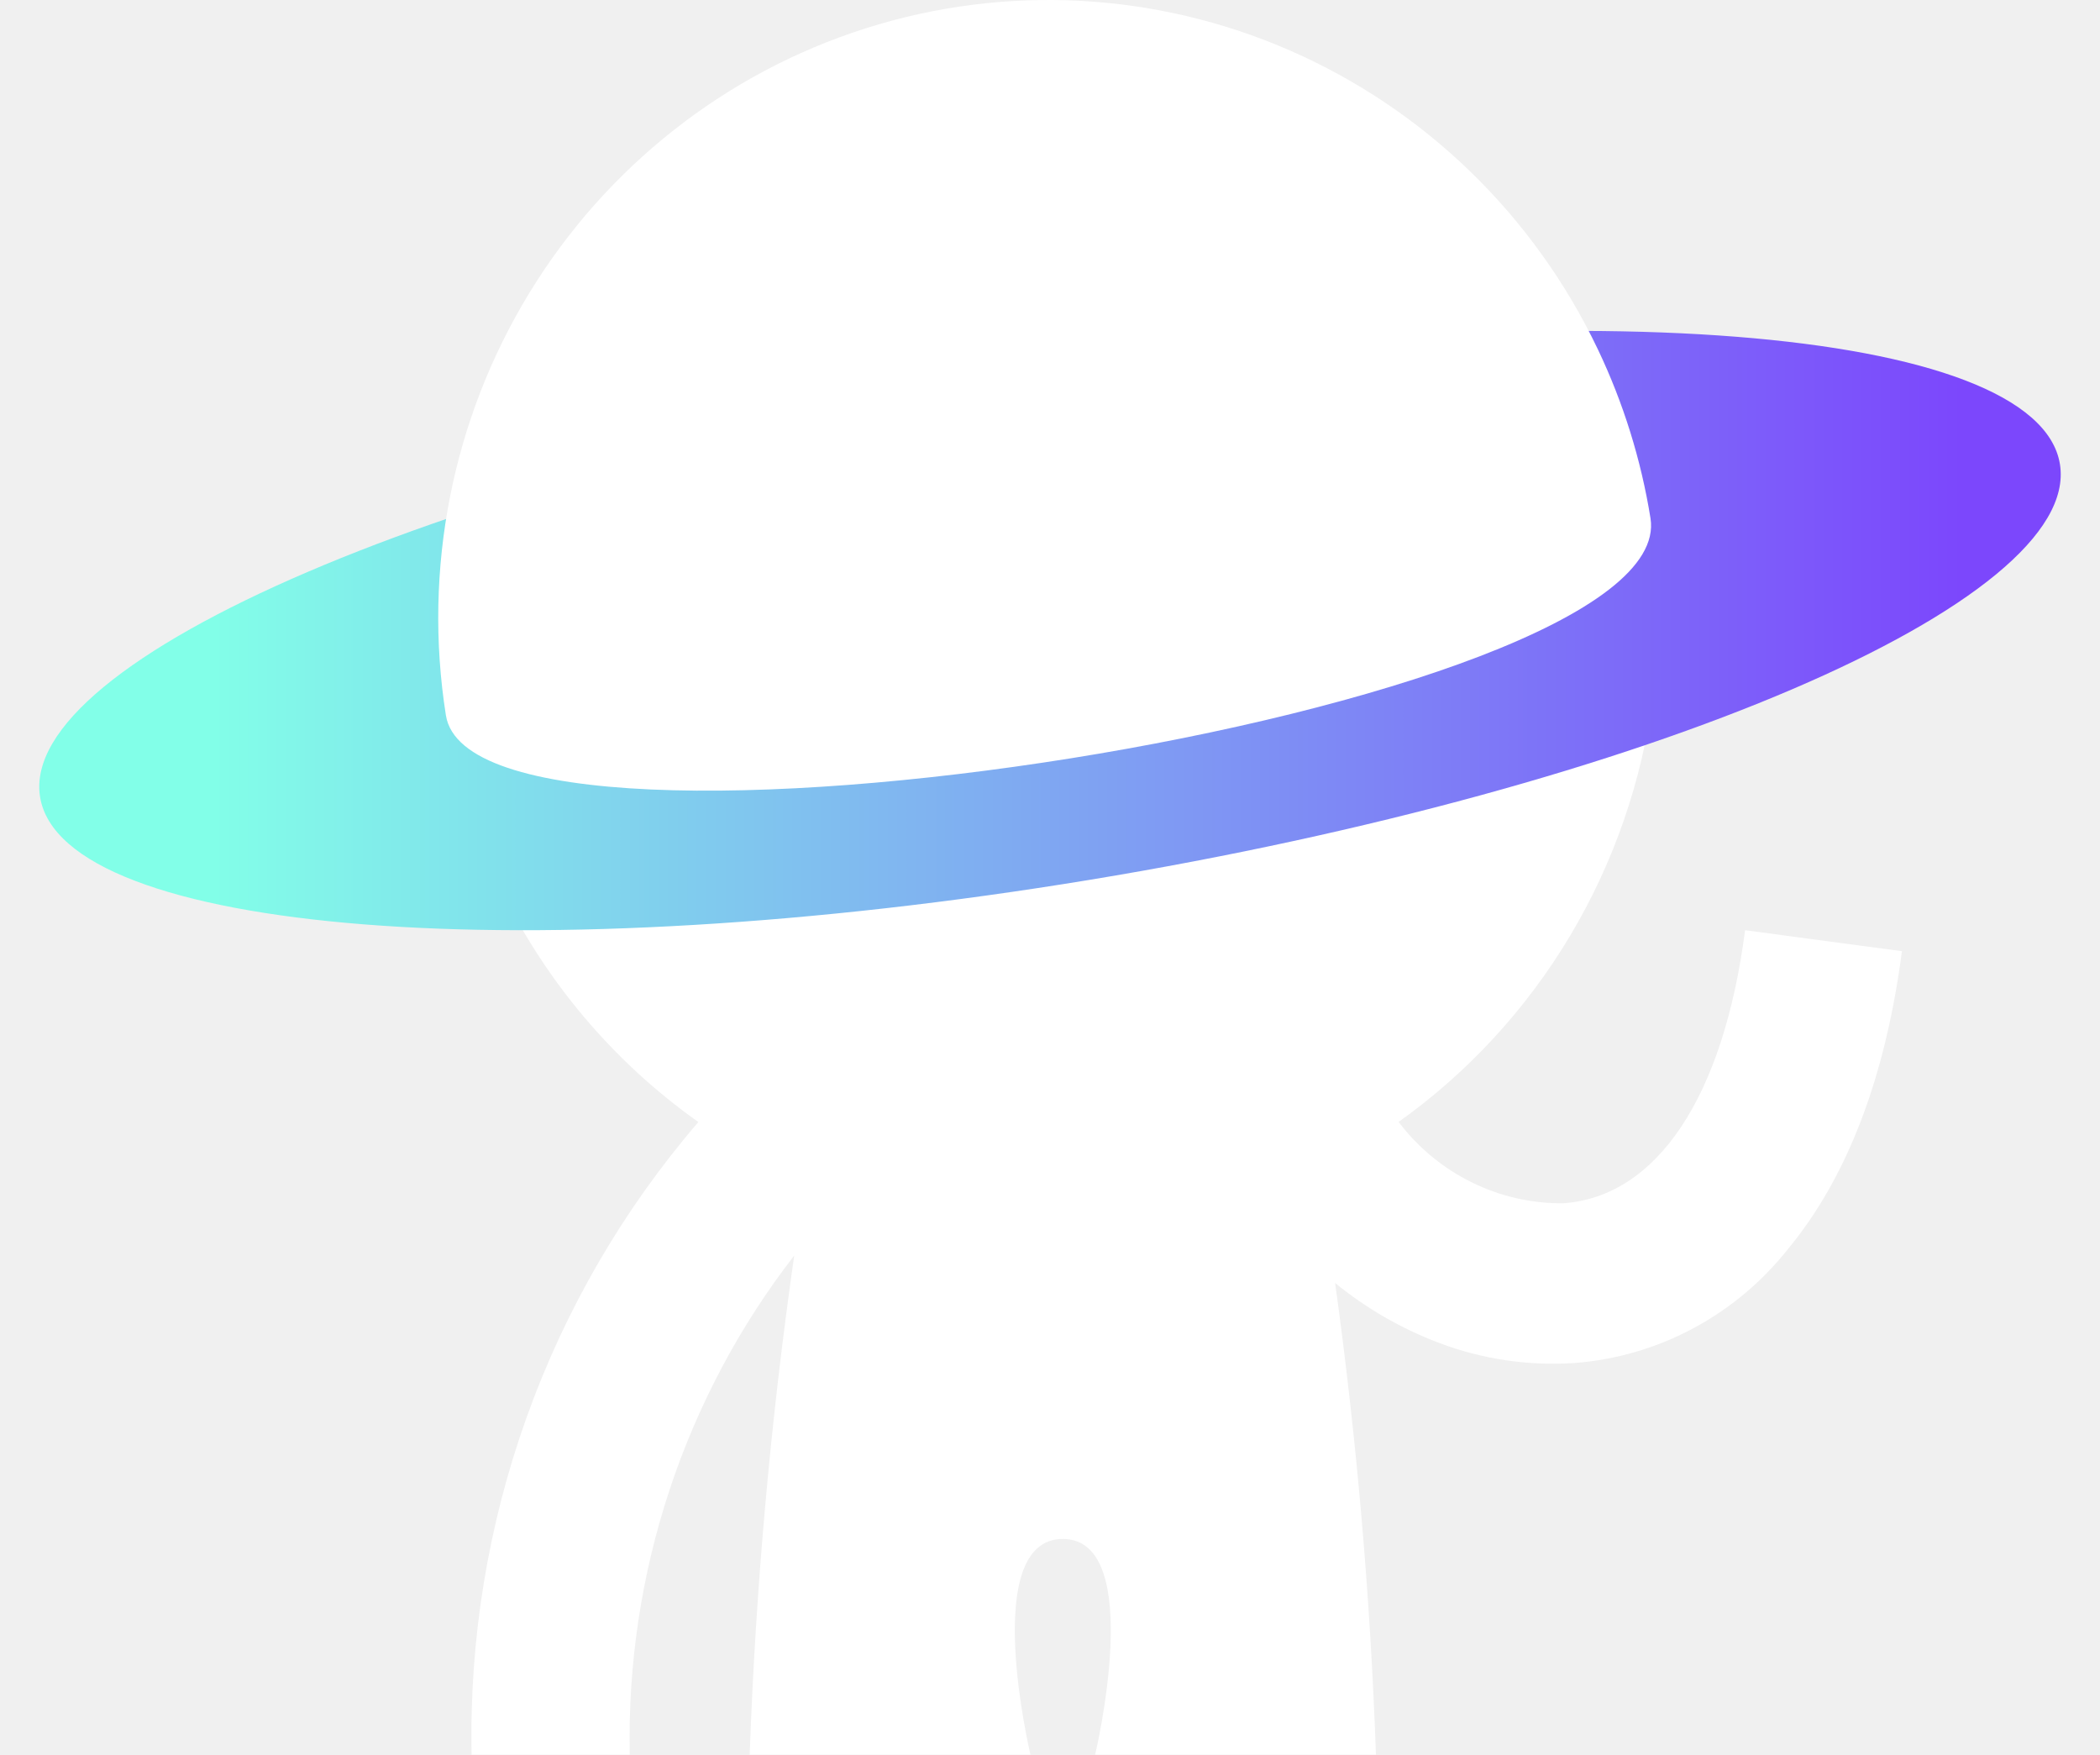
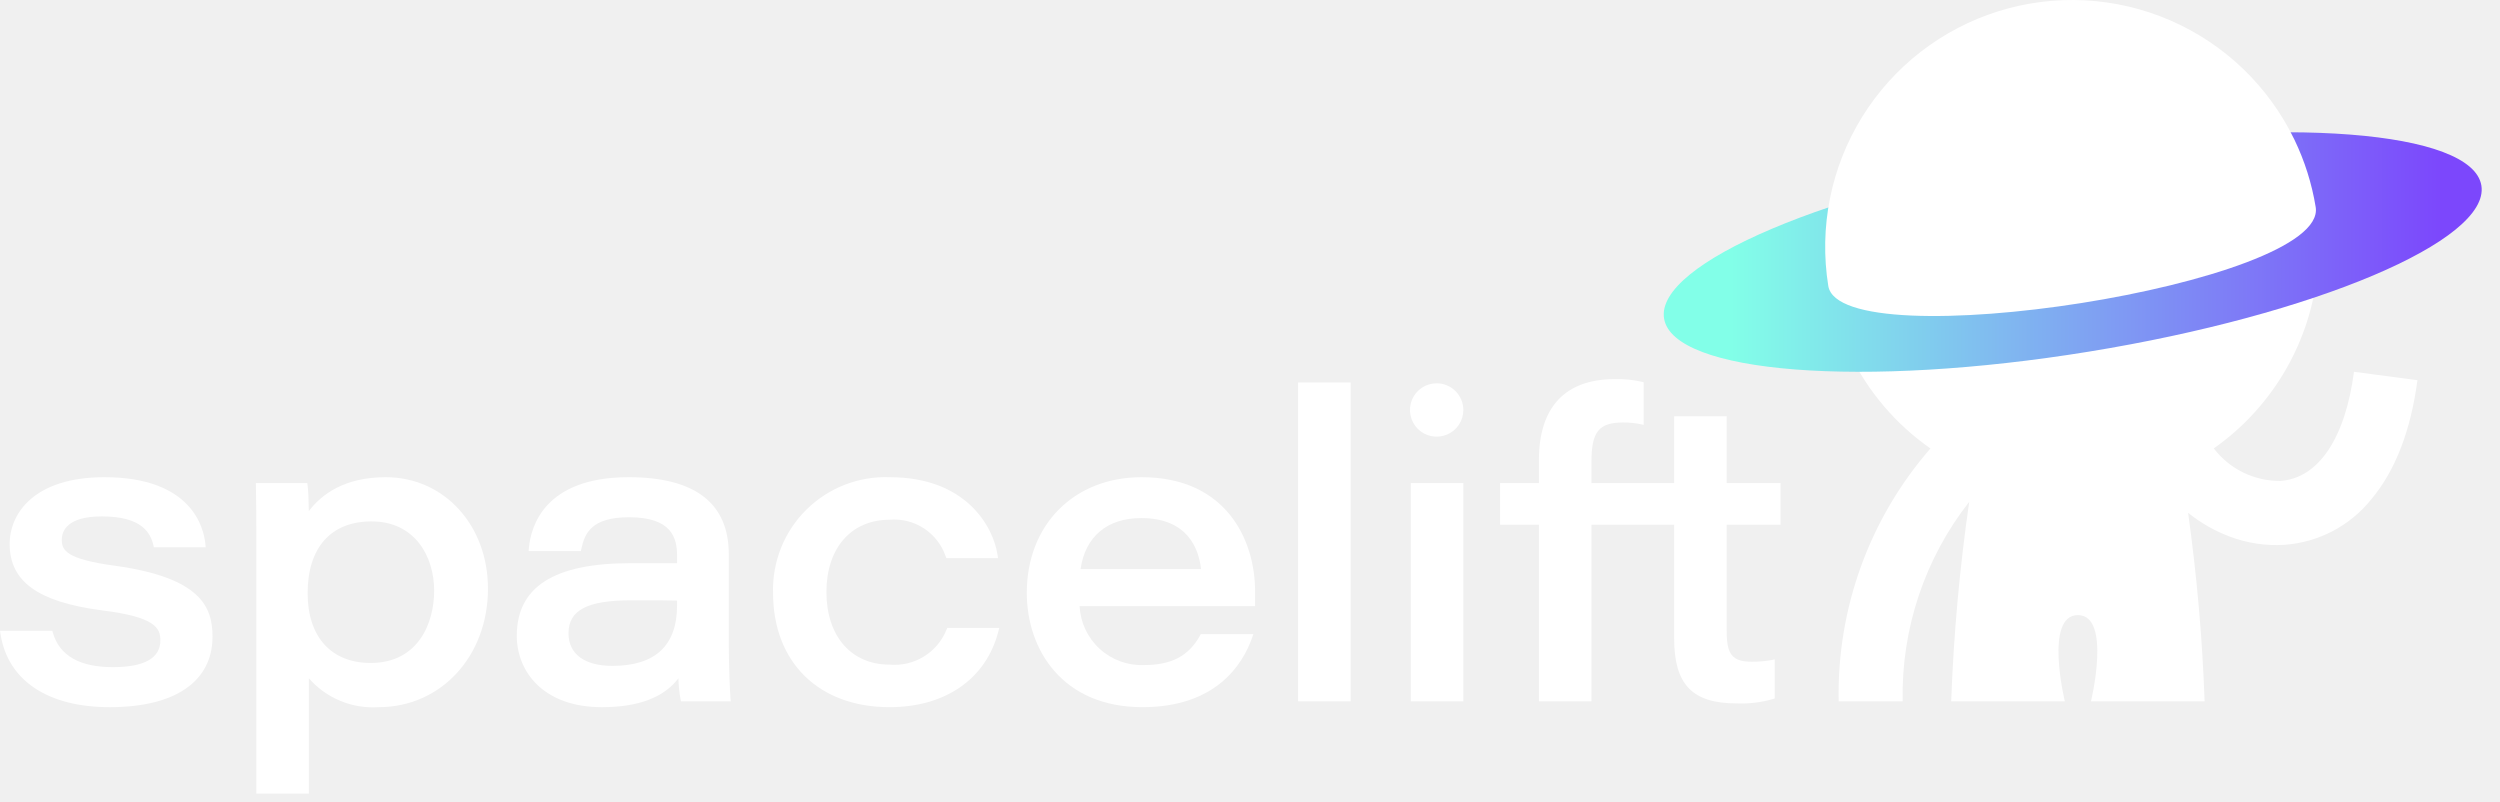
- <svg xmlns="http://www.w3.org/2000/svg" width="79" height="66" viewBox="0 0 79 66" fill="none">
-   <path d="M65.649 34.989C64.831 41.264 62.338 45.008 58.809 45.26C57.612 45.271 56.43 45 55.356 44.468C54.281 43.938 53.343 43.161 52.615 42.2C55.222 40.343 57.42 37.957 59.068 35.195C60.716 32.432 61.779 29.353 62.19 26.153C48.074 30.407 33.474 32.797 18.752 33.261C20.461 36.845 23.05 39.924 26.272 42.204C20.606 48.788 17.565 57.271 17.741 66H23.691C23.55 59.206 25.736 52.572 29.878 47.225C28.987 53.448 28.428 59.716 28.202 66H38.765C38.765 66 36.828 57.892 39.982 57.885C43.136 57.892 41.198 66 41.198 66H51.762C51.553 60.063 51.04 54.141 50.226 48.258C51.401 49.217 52.722 49.977 54.136 50.512C55.761 51.126 57.496 51.384 59.227 51.268C60.787 51.15 62.306 50.708 63.689 49.969C65.072 49.23 66.29 48.211 67.267 46.975C69.49 44.289 70.93 40.521 71.549 35.778L65.649 34.989Z" fill="white" />
-   <path d="M41.007 33.092C61.99 29.636 78.326 22.638 77.493 17.461C76.661 12.284 58.977 10.889 37.993 14.344C17.01 17.8 0.675 24.798 1.507 29.975C2.339 35.151 20.023 36.547 41.007 33.092Z" fill="url(#paint0_linear_360_247)" />
-   <path d="M60.112 13.144C57.718 8.118 53.618 4.132 48.56 1.914C43.502 -0.304 37.825 -0.605 32.565 1.066C27.306 2.736 22.817 6.267 19.917 11.012C17.018 15.758 15.903 21.401 16.775 26.91C17.882 33.84 63.249 26.754 62.09 19.494C61.736 17.292 61.069 15.153 60.112 13.144V13.144Z" fill="white" />
+ <svg xmlns="http://www.w3.org/2000/svg" width="234" height="75" viewBox="0 0 234 75" fill="none">
+   <path d="M10.747 52.952C6.159 52.332 5.785 51.486 5.785 50.525C5.785 49.708 6.273 48.336 9.538 48.336C13.273 48.336 14.076 49.867 14.354 51.019L14.404 51.227H19.252L19.224 50.93C19.086 49.46 17.999 44.666 9.773 44.666C3.227 44.666 0.904 48.033 0.904 50.916C0.904 54.426 3.556 56.341 9.505 57.125C14.59 57.745 15.01 58.811 15.01 59.942C15.01 61.602 13.511 62.444 10.553 62.444C7.456 62.444 5.573 61.367 4.954 59.242L4.897 59.045H0L0.05 59.359C0.74 63.702 4.469 66.192 10.282 66.192C16.388 66.192 19.891 63.785 19.891 59.59C19.891 56.8 18.783 54.065 10.747 52.952Z" fill="white" />
+   <path d="M36.103 44.666C32.26 44.666 30.102 46.257 28.905 47.842C28.893 46.884 28.859 45.915 28.792 45.447L28.759 45.214H23.947L23.954 45.492C23.992 47.13 23.992 48.808 23.992 50.448V74.279H28.912V63.49C29.718 64.412 30.727 65.135 31.859 65.603C32.991 66.072 34.216 66.273 35.438 66.191C41.273 66.191 45.674 61.422 45.674 55.097C45.674 49.151 41.559 44.666 36.103 44.666ZM40.637 55.292C40.637 58.411 39.081 62.053 34.697 62.053C31.001 62.053 28.794 59.613 28.794 55.527C28.794 51.254 30.974 48.804 34.775 48.804C38.825 48.804 40.637 52.063 40.637 55.292V55.292Z" fill="white" />
+   <path d="M68.215 60.293V51.893C68.215 47.098 65.06 44.666 58.84 44.666C50.958 44.666 49.687 49.294 49.505 51.283L49.479 51.579H54.37L54.417 51.364C54.724 49.936 55.347 48.414 58.88 48.414C62.863 48.414 63.374 50.336 63.374 52.011V52.715H58.996C51.847 52.715 48.371 54.939 48.371 59.513C48.371 62.837 50.834 66.192 56.339 66.192C59.739 66.192 62.141 65.284 63.497 63.493C63.515 64.144 63.581 64.793 63.694 65.434L63.743 65.644H68.396L68.371 65.349C68.331 64.874 68.215 62.399 68.215 60.293ZM53.212 59.277C53.212 57.112 54.965 56.189 59.075 56.189C61.399 56.189 62.718 56.189 63.374 56.214V56.659C63.374 60.42 61.335 62.326 57.316 62.326C54.708 62.327 53.212 61.216 53.212 59.277V59.277Z" fill="white" />
+   <path d="M88.598 58.929C88.179 59.977 87.433 60.863 86.471 61.454C85.509 62.045 84.382 62.31 83.257 62.209C79.671 62.209 77.354 59.541 77.354 55.41C77.354 51.302 79.671 48.648 83.257 48.648C84.389 48.549 85.521 48.831 86.474 49.451C87.426 50.071 88.144 50.991 88.511 52.066L88.578 52.243H93.419L93.37 51.93C92.955 49.232 90.365 44.667 83.295 44.667C81.854 44.611 80.416 44.851 79.071 45.373C77.727 45.896 76.504 46.689 75.478 47.703C74.452 48.718 73.646 49.932 73.109 51.272C72.573 52.611 72.317 54.046 72.357 55.488C72.357 61.99 76.636 66.191 83.257 66.191C88.492 66.191 92.3 63.544 93.443 59.111L93.53 58.772H88.67L88.598 58.929Z" fill="white" />
+   <path d="M106.851 44.666C100.526 44.666 96.108 49.117 96.108 55.487C96.108 60.816 99.454 66.191 106.929 66.191C113.859 66.191 116.33 62.136 117.188 59.719L117.316 59.357H112.394L112.317 59.497C111.26 61.4 109.647 62.249 107.085 62.249C105.556 62.311 104.064 61.767 102.933 60.734C101.803 59.702 101.126 58.265 101.049 56.736H117.477V55.37C117.477 50.433 114.693 44.666 106.851 44.666ZM106.813 48.492C111.165 48.492 112.206 51.355 112.415 53.262H101.142C101.579 50.226 103.631 48.492 106.813 48.492V48.492Z" fill="white" />
+   <path d="M126.422 35.798H121.501V65.644H126.422V35.798Z" fill="white" />
+   <path d="M134.471 35.876C133.977 35.876 133.494 36.023 133.083 36.297C132.672 36.572 132.352 36.962 132.163 37.418C131.974 37.875 131.924 38.377 132.021 38.862C132.117 39.346 132.355 39.791 132.704 40.141C133.054 40.49 133.499 40.728 133.983 40.825C134.468 40.921 134.97 40.871 135.427 40.682C135.883 40.493 136.273 40.173 136.548 39.762C136.822 39.351 136.969 38.868 136.969 38.374C136.968 37.712 136.704 37.077 136.236 36.609C135.768 36.141 135.133 35.877 134.471 35.876V35.876Z" fill="white" />
+   <path d="M136.969 45.214H132.048V65.644H136.969V45.214Z" fill="white" />
+   <path d="M166.659 49.117V45.214H161.619V38.962H156.7V45.214H148.961V43.219C148.961 40.403 149.655 39.544 151.933 39.544C152.463 39.541 152.993 39.591 153.513 39.694L153.846 39.77V35.782L153.644 35.729C152.826 35.546 151.989 35.465 151.151 35.485C146.501 35.485 144.043 38.105 144.043 43.063V45.214H140.408V49.117H144.043V65.644H148.961V49.117H156.7V59.747C156.7 64.075 158.397 65.84 162.559 65.84C163.696 65.885 164.833 65.749 165.927 65.436L166.113 65.373V61.717L165.784 61.787C165.183 61.893 164.574 61.943 163.964 61.937C162.166 61.937 161.619 61.28 161.619 59.122V49.118L166.659 49.117Z" fill="white" />
+   <path d="M220.333 34.801C219.509 41.042 216.999 44.765 213.446 45.016C212.242 45.026 211.052 44.757 209.969 44.229C208.887 43.701 207.943 42.928 207.21 41.972C209.835 40.125 212.048 37.752 213.707 35.005C215.367 32.257 216.437 29.195 216.85 26.012C202.638 30.243 187.939 32.62 173.118 33.082C174.838 36.646 177.445 39.709 180.689 41.977C174.985 48.525 171.923 56.962 172.1 65.644H178.09C177.948 58.887 180.149 52.289 184.319 46.97C183.423 53.16 182.859 59.394 182.632 65.644H193.267C193.267 65.644 191.316 57.58 194.492 57.573C197.667 57.58 195.716 65.644 195.716 65.644H206.352C206.141 59.739 205.625 53.849 204.805 47.998C205.989 48.951 207.318 49.708 208.742 50.239C210.378 50.851 212.125 51.107 213.867 50.992C215.438 50.874 216.967 50.434 218.359 49.7C219.752 48.965 220.978 47.952 221.962 46.722C224.2 44.05 225.649 40.303 226.272 35.585L220.333 34.801Z" fill="white" />
+   <path d="M195.523 32.913C216.649 29.476 233.095 22.516 232.257 17.367C231.419 12.218 213.615 10.83 192.49 14.267C171.364 17.704 154.918 24.664 155.756 29.813C156.594 34.962 174.398 36.35 195.523 32.913Z" fill="url(#paint0_linear_360_197)" />
+   <path d="M214.758 13.073C212.348 8.074 208.22 4.109 203.128 1.904C198.036 -0.302 192.32 -0.601 187.025 1.06C181.73 2.722 177.21 6.233 174.291 10.953C171.372 15.673 170.249 21.285 171.128 26.765C172.242 33.657 217.916 26.609 216.749 19.389C216.393 17.199 215.722 15.072 214.758 13.073V13.073Z" fill="white" />
  <defs>
-     <linearGradient id="paint0_linear_360_247" x1="1.476" y1="23.718" x2="77.524" y2="23.718" gradientUnits="userSpaceOnUse">
+     <linearGradient id="paint0_linear_360_197" x1="155.725" y1="23.59" x2="232.288" y2="23.59" gradientUnits="userSpaceOnUse">
      <stop offset="0.082" stop-color="#82FFE8" />
      <stop offset="0.951" stop-color="#7C47FC" />
    </linearGradient>
  </defs>
</svg>
